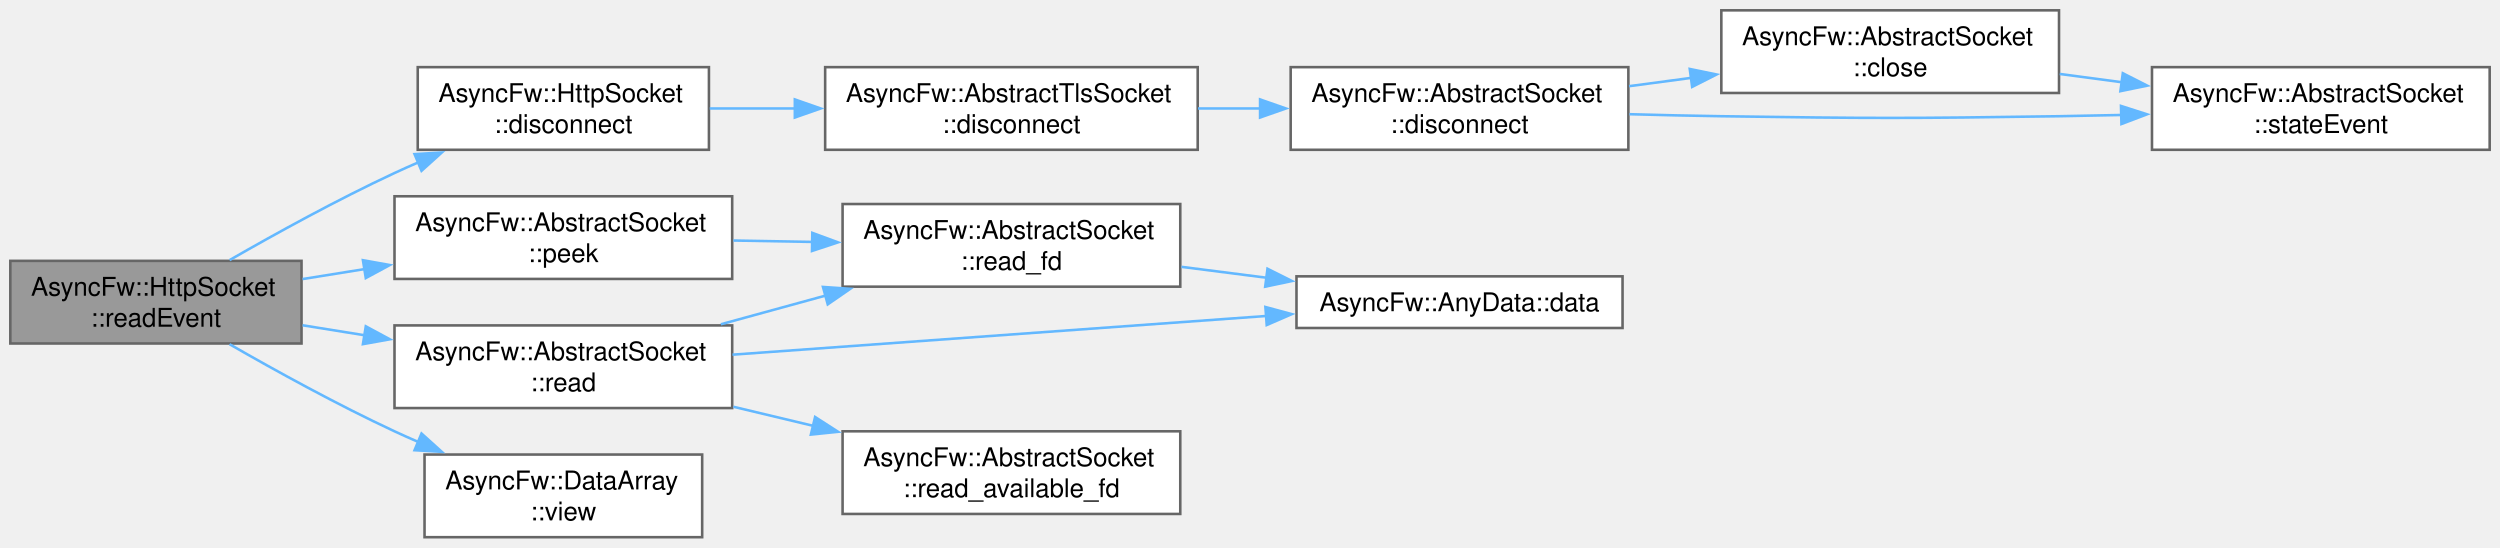
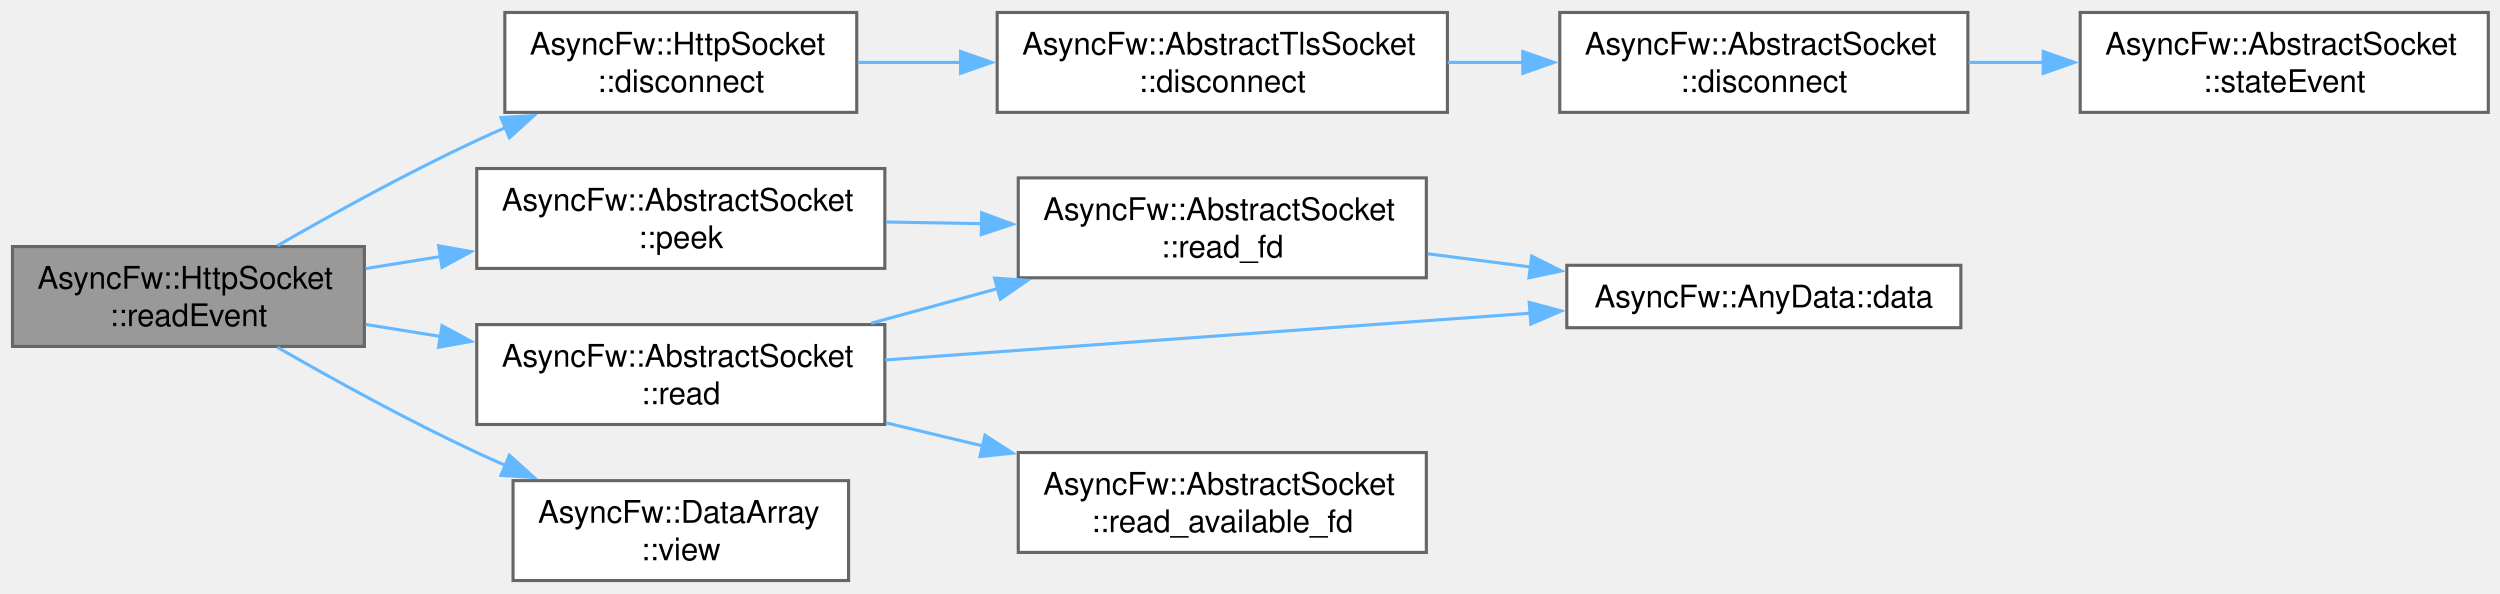
- <svg xmlns="http://www.w3.org/2000/svg" xmlns:xlink="http://www.w3.org/1999/xlink" width="968pt" height="212pt" viewBox="0.00 0.00 968.00 212.00">
-   <g id="graph0" class="graph" transform="scale(1 1) rotate(0) translate(4 208)">
+ <svg xmlns="http://www.w3.org/2000/svg" xmlns:xlink="http://www.w3.org/1999/xlink" width="801pt" height="190pt" viewBox="0.00 0.00 801.00 190.00">
+   <g id="graph0" class="graph" transform="scale(1 1) rotate(0) translate(4 186)">
    <g id="Node000001" class="node">
      <g id="a_Node000001">
        <a xlink:title="Called when there is data to read.">
          <polygon fill="#999999" stroke="#666666" points="112.75,-107 0,-107 0,-75 112.75,-75 112.75,-107" />
          <text xml:space="preserve" text-anchor="start" x="8" y="-93.5" font-family="Helvetica,sans-Serif" font-size="10.00">AsyncFw::HttpSocket</text>
          <text xml:space="preserve" text-anchor="middle" x="56.38" y="-81.5" font-family="Helvetica,sans-Serif" font-size="10.00">::readEvent</text>
        </a>
      </g>
    </g>
    <g id="Node000002" class="node">
      <g id="a_Node000002">
        <a xlink:href="classAsyncFw_1_1HttpSocket.html#a33dadd18584b3b2b76a02dffa0a831fb" target="_top" xlink:title="Shuts down the active TLS session gracefully via SSL_shutdown() before terminating the network pipe.">
          <polygon fill="white" stroke="#666666" points="270.5,-182 157.75,-182 157.75,-150 270.5,-150 270.5,-182" />
          <text xml:space="preserve" text-anchor="start" x="165.75" y="-168.5" font-family="Helvetica,sans-Serif" font-size="10.00">AsyncFw::HttpSocket</text>
          <text xml:space="preserve" text-anchor="middle" x="214.12" y="-156.5" font-family="Helvetica,sans-Serif" font-size="10.00">::disconnect</text>
        </a>
      </g>
    </g>
    <g id="edge1_Node000001_Node000002" class="edge">
      <g id="a_edge1_Node000001_Node000002">
        <a xlink:title=" ">
          <path fill="none" stroke="#63b8ff" d="M84.88,-107.28C102.77,-117.56 126.78,-130.78 148.75,-141 151.8,-142.42 154.96,-143.83 158.17,-145.22" />
          <polygon fill="#63b8ff" stroke="#63b8ff" points="156.51,-148.32 167.08,-148.95 159.21,-141.86 156.51,-148.32" />
        </a>
      </g>
    </g>
-     <g id="Node000007" class="node">
-       <g id="a_Node000007">
+     <g id="Node000006" class="node">
+       <g id="a_Node000006">
        <a xlink:href="classAsyncFw_1_1AbstractSocket.html#a3f4a74f0ab83d096bd37118bb28d8654" target="_top" xlink:title="Non-destructively inspects the internal unread data buffer without consuming it.">
          <polygon fill="white" stroke="#666666" points="279.5,-132 148.75,-132 148.75,-100 279.5,-100 279.5,-132" />
          <text xml:space="preserve" text-anchor="start" x="156.75" y="-118.5" font-family="Helvetica,sans-Serif" font-size="10.00">AsyncFw::AbstractSocket</text>
          <text xml:space="preserve" text-anchor="middle" x="214.12" y="-106.5" font-family="Helvetica,sans-Serif" font-size="10.00">::peek</text>
        </a>
      </g>
    </g>
-     <g id="edge7_Node000001_Node000007" class="edge">
-       <g id="a_edge7_Node000001_Node000007">
+     <g id="edge5_Node000001_Node000006" class="edge">
+       <g id="a_edge5_Node000001_Node000006">
        <a xlink:title=" ">
          <path fill="none" stroke="#63b8ff" d="M113.16,-99.95C120.94,-101.2 129.03,-102.5 137.09,-103.8" />
          <polygon fill="#63b8ff" stroke="#63b8ff" points="136.52,-107.25 146.95,-105.38 137.63,-100.34 136.52,-107.25" />
        </a>
      </g>
    </g>
-     <g id="Node000010" class="node">
-       <g id="a_Node000010">
+     <g id="Node000009" class="node">
+       <g id="a_Node000009">
        <a xlink:href="classAsyncFw_1_1AbstractSocket.html#a374dd4ce66bfcc8a6dcf40b4ba552828" target="_top" xlink:title="Reads incoming data into a raw byte buffer up to a specified maximum size.">
          <polygon fill="white" stroke="#666666" points="279.5,-82 148.75,-82 148.75,-50 279.5,-50 279.5,-82" />
          <text xml:space="preserve" text-anchor="start" x="156.75" y="-68.5" font-family="Helvetica,sans-Serif" font-size="10.00">AsyncFw::AbstractSocket</text>
          <text xml:space="preserve" text-anchor="middle" x="214.12" y="-56.5" font-family="Helvetica,sans-Serif" font-size="10.00">::read</text>
        </a>
      </g>
    </g>
-     <g id="edge10_Node000001_Node000010" class="edge">
-       <g id="a_edge10_Node000001_Node000010">
+     <g id="edge8_Node000001_Node000009" class="edge">
+       <g id="a_edge8_Node000001_Node000009">
        <a xlink:title=" ">
          <path fill="none" stroke="#63b8ff" d="M113.16,-82.05C120.94,-80.8 129.03,-79.5 137.09,-78.2" />
          <polygon fill="#63b8ff" stroke="#63b8ff" points="137.63,-81.66 146.95,-76.62 136.52,-74.75 137.63,-81.66" />
        </a>
      </g>
    </g>
-     <g id="Node000012" class="node">
-       <g id="a_Node000012">
+     <g id="Node000011" class="node">
+       <g id="a_Node000011">
        <a xlink:href="classAsyncFw_1_1DataArray.html#a5406261e5730adfa64e4d0bbd0083e31" target="_top" xlink:title="Creates a lightweight, non-allocating view slicing a sub-region of this byte array.">
          <polygon fill="white" stroke="#666666" points="267.88,-32 160.38,-32 160.38,0 267.88,0 267.88,-32" />
          <text xml:space="preserve" text-anchor="start" x="168.38" y="-18.5" font-family="Helvetica,sans-Serif" font-size="10.00">AsyncFw::DataArray</text>
          <text xml:space="preserve" text-anchor="middle" x="214.12" y="-6.5" font-family="Helvetica,sans-Serif" font-size="10.00">::view</text>
        </a>
      </g>
    </g>
-     <g id="edge14_Node000001_Node000012" class="edge">
-       <g id="a_edge14_Node000001_Node000012">
+     <g id="edge12_Node000001_Node000011" class="edge">
+       <g id="a_edge12_Node000001_Node000011">
        <a xlink:title=" ">
          <path fill="none" stroke="#63b8ff" d="M84.88,-74.72C102.77,-64.44 126.78,-51.22 148.75,-41 151.8,-39.58 154.96,-38.17 158.17,-36.78" />
          <polygon fill="#63b8ff" stroke="#63b8ff" points="159.21,-40.14 167.08,-33.05 156.51,-33.68 159.21,-40.14" />
        </a>
      </g>
    </g>
    <g id="Node000003" class="node">
      <g id="a_Node000003">
        <a xlink:href="classAsyncFw_1_1AbstractTlsSocket.html#af52f94f709ab74eace61da79cbd8af7d" target="_top" xlink:title="Shuts down the active TLS session gracefully via SSL_shutdown() before terminating the network pipe.">
          <polygon fill="white" stroke="#666666" points="459.75,-182 315.5,-182 315.5,-150 459.75,-150 459.75,-182" />
          <text xml:space="preserve" text-anchor="start" x="323.5" y="-168.5" font-family="Helvetica,sans-Serif" font-size="10.00">AsyncFw::AbstractTlsSocket</text>
          <text xml:space="preserve" text-anchor="middle" x="387.62" y="-156.5" font-family="Helvetica,sans-Serif" font-size="10.00">::disconnect</text>
        </a>
      </g>
    </g>
    <g id="edge2_Node000002_Node000003" class="edge">
      <g id="a_edge2_Node000002_Node000003">
        <a xlink:title=" ">
          <path fill="none" stroke="#63b8ff" d="M270.81,-166C281.44,-166 292.79,-166 304.06,-166" />
          <polygon fill="#63b8ff" stroke="#63b8ff" points="303.76,-169.5 313.76,-166 303.76,-162.5 303.76,-169.5" />
        </a>
      </g>
    </g>
    <g id="Node000004" class="node">
      <g id="a_Node000004">
        <a xlink:href="classAsyncFw_1_1AbstractSocket.html#a96c331ff22db7a34923c34f575075e6a" target="_top" xlink:title="Disconnects the socket from the remote host gracefully.">
          <polygon fill="white" stroke="#666666" points="626.5,-182 495.75,-182 495.75,-150 626.5,-150 626.5,-182" />
          <text xml:space="preserve" text-anchor="start" x="503.75" y="-168.5" font-family="Helvetica,sans-Serif" font-size="10.00">AsyncFw::AbstractSocket</text>
          <text xml:space="preserve" text-anchor="middle" x="561.12" y="-156.5" font-family="Helvetica,sans-Serif" font-size="10.00">::disconnect</text>
        </a>
      </g>
    </g>
    <g id="edge3_Node000003_Node000004" class="edge">
      <g id="a_edge3_Node000003_Node000004">
        <a xlink:title=" ">
          <path fill="none" stroke="#63b8ff" d="M459.87,-166C467.87,-166 476.05,-166 484.12,-166" />
          <polygon fill="#63b8ff" stroke="#63b8ff" points="483.9,-169.5 493.9,-166 483.9,-162.5 483.9,-169.5" />
        </a>
      </g>
    </g>
    <g id="Node000005" class="node">
      <g id="a_Node000005">
-         <a xlink:href="classAsyncFw_1_1AbstractSocket.html#a77c0a9ea7c5061c406673bbe8b18d60d" target="_top" xlink:title="Closes the network connection and unsubscribes from thread polling events.">
-           <polygon fill="white" stroke="#666666" points="793.25,-204 662.5,-204 662.5,-172 793.25,-172 793.25,-204" />
-           <text xml:space="preserve" text-anchor="start" x="670.5" y="-190.5" font-family="Helvetica,sans-Serif" font-size="10.00">AsyncFw::AbstractSocket</text>
-           <text xml:space="preserve" text-anchor="middle" x="727.88" y="-178.5" font-family="Helvetica,sans-Serif" font-size="10.00">::close</text>
+         <a xlink:href="classAsyncFw_1_1AbstractSocket.html#a5db12267a6d2241e81f570463f2d7ef5" target="_top" xlink:title="Called when the connection state changes.">
+           <polygon fill="white" stroke="#666666" points="793.25,-182 662.5,-182 662.5,-150 793.25,-150 793.25,-182" />
+           <text xml:space="preserve" text-anchor="start" x="670.5" y="-168.5" font-family="Helvetica,sans-Serif" font-size="10.00">AsyncFw::AbstractSocket</text>
+           <text xml:space="preserve" text-anchor="middle" x="727.88" y="-156.5" font-family="Helvetica,sans-Serif" font-size="10.00">::stateEvent</text>
        </a>
      </g>
    </g>
    <g id="edge4_Node000004_Node000005" class="edge">
      <g id="a_edge4_Node000004_Node000005">
        <a xlink:title=" ">
-           <path fill="none" stroke="#63b8ff" d="M626.77,-174.63C634.67,-175.69 642.8,-176.77 650.85,-177.85" />
-           <polygon fill="#63b8ff" stroke="#63b8ff" points="650.27,-181.3 660.65,-179.16 651.2,-174.36 650.27,-181.3" />
+           <path fill="none" stroke="#63b8ff" d="M626.77,-166C634.67,-166 642.8,-166 650.85,-166" />
+           <polygon fill="#63b8ff" stroke="#63b8ff" points="650.64,-169.5 660.64,-166 650.64,-162.5 650.64,-169.5" />
        </a>
      </g>
    </g>
-     <g id="Node000006" class="node">
-       <g id="a_Node000006">
-         <a xlink:href="classAsyncFw_1_1AbstractSocket.html#a5db12267a6d2241e81f570463f2d7ef5" target="_top" xlink:title="Called when the connection state changes.">
-           <polygon fill="white" stroke="#666666" points="960,-182 829.25,-182 829.25,-150 960,-150 960,-182" />
-           <text xml:space="preserve" text-anchor="start" x="837.25" y="-168.5" font-family="Helvetica,sans-Serif" font-size="10.00">AsyncFw::AbstractSocket</text>
-           <text xml:space="preserve" text-anchor="middle" x="894.62" y="-156.5" font-family="Helvetica,sans-Serif" font-size="10.00">::stateEvent</text>
-         </a>
-       </g>
-     </g>
-     <g id="edge6_Node000004_Node000006" class="edge">
-       <g id="a_edge6_Node000004_Node000006">
-         <a xlink:title=" ">
-           <path fill="none" stroke="#63b8ff" d="M626.91,-163.78C638.75,-163.45 650.99,-163.17 662.5,-163 720.6,-162.13 735.15,-162.13 793.25,-163 801.07,-163.12 809.23,-163.28 817.37,-163.48" />
-           <polygon fill="#63b8ff" stroke="#63b8ff" points="817.24,-166.98 827.32,-163.74 817.42,-159.98 817.24,-166.98" />
-         </a>
-       </g>
-     </g>
-     <g id="edge5_Node000005_Node000006" class="edge">
-       <g id="a_edge5_Node000005_Node000006">
-         <a xlink:title=" ">
-           <path fill="none" stroke="#63b8ff" d="M793.52,-179.37C801.42,-178.31 809.55,-177.23 817.6,-176.15" />
-           <polygon fill="#63b8ff" stroke="#63b8ff" points="817.95,-179.64 827.4,-174.84 817.02,-172.7 817.95,-179.64" />
-         </a>
-       </g>
-     </g>
-     <g id="Node000008" class="node">
-       <g id="a_Node000008">
+     <g id="Node000007" class="node">
+       <g id="a_Node000007">
        <a xlink:href="classAsyncFw_1_1AbstractSocket.html#acb6850773f2a617d9beb1bac6f0bf2f0" target="_top" xlink:title="Low-level native operating system read operation proxying requests directly down to the fd handle.">
          <polygon fill="white" stroke="#666666" points="453,-129 322.25,-129 322.25,-97 453,-97 453,-129" />
          <text xml:space="preserve" text-anchor="start" x="330.25" y="-115.5" font-family="Helvetica,sans-Serif" font-size="10.00">AsyncFw::AbstractSocket</text>
          <text xml:space="preserve" text-anchor="middle" x="387.62" y="-103.5" font-family="Helvetica,sans-Serif" font-size="10.00">::read_fd</text>
        </a>
      </g>
    </g>
-     <g id="edge8_Node000007_Node000008" class="edge">
-       <g id="a_edge8_Node000007_Node000008">
+     <g id="edge6_Node000006_Node000007" class="edge">
+       <g id="a_edge6_Node000006_Node000007">
        <a xlink:title=" ">
          <path fill="none" stroke="#63b8ff" d="M279.96,-114.87C289.95,-114.69 300.35,-114.51 310.56,-114.33" />
          <polygon fill="#63b8ff" stroke="#63b8ff" points="310.53,-117.83 320.47,-114.16 310.41,-110.83 310.53,-117.83" />
        </a>
      </g>
    </g>
-     <g id="Node000009" class="node">
-       <g id="a_Node000009">
+     <g id="Node000008" class="node">
+       <g id="a_Node000008">
        <a xlink:href="structAsyncFw_1_1AnyData.html#aa6d2c3488a44e34e25a0971b01a27b3c" target="_top" xlink:title="Type-safely extracts and returns the stored data value.">
          <polygon fill="white" stroke="#666666" points="624.25,-101 498,-101 498,-81 624.25,-81 624.25,-101" />
          <text xml:space="preserve" text-anchor="middle" x="561.12" y="-87.5" font-family="Helvetica,sans-Serif" font-size="10.00">AsyncFw::AnyData::data</text>
        </a>
      </g>
    </g>
-     <g id="edge9_Node000008_Node000009" class="edge">
-       <g id="a_edge9_Node000008_Node000009">
+     <g id="edge7_Node000007_Node000008" class="edge">
+       <g id="a_edge7_Node000007_Node000008">
        <a xlink:title=" ">
          <path fill="none" stroke="#63b8ff" d="M453.46,-104.68C464.23,-103.3 475.47,-101.86 486.44,-100.45" />
          <polygon fill="#63b8ff" stroke="#63b8ff" points="486.77,-103.94 496.25,-99.19 485.88,-97 486.77,-103.94" />
        </a>
      </g>
    </g>
-     <g id="edge13_Node000010_Node000008" class="edge">
-       <g id="a_edge13_Node000010_Node000008">
+     <g id="edge11_Node000009_Node000007" class="edge">
+       <g id="a_edge11_Node000009_Node000007">
        <a xlink:title=" ">
          <path fill="none" stroke="#63b8ff" d="M275.11,-82.44C288.29,-86.05 302.37,-89.91 315.94,-93.63" />
          <polygon fill="#63b8ff" stroke="#63b8ff" points="314.65,-96.9 325.22,-96.17 316.5,-90.15 314.65,-96.9" />
        </a>
      </g>
    </g>
-     <g id="edge11_Node000010_Node000009" class="edge">
-       <g id="a_edge11_Node000010_Node000009">
+     <g id="edge9_Node000009_Node000008" class="edge">
+       <g id="a_edge9_Node000009_Node000008">
        <a xlink:title=" ">
          <path fill="none" stroke="#63b8ff" d="M279.61,-70.67C338.37,-74.93 425.09,-81.21 486.53,-85.67" />
          <polygon fill="#63b8ff" stroke="#63b8ff" points="485.96,-89.13 496.19,-86.37 486.47,-82.15 485.96,-89.13" />
        </a>
      </g>
    </g>
-     <g id="Node000011" class="node">
-       <g id="a_Node000011">
+     <g id="Node000010" class="node">
+       <g id="a_Node000010">
        <a xlink:href="classAsyncFw_1_1AbstractSocket.html#a64ec81f99806967d9244337b88ae03ba" target="_top" xlink:title="Low-level system call that checks whether a file descriptor contains data.">
          <polygon fill="white" stroke="#666666" points="453,-41 322.25,-41 322.25,-9 453,-9 453,-41" />
          <text xml:space="preserve" text-anchor="start" x="330.25" y="-27.5" font-family="Helvetica,sans-Serif" font-size="10.00">AsyncFw::AbstractSocket</text>
          <text xml:space="preserve" text-anchor="middle" x="387.62" y="-15.5" font-family="Helvetica,sans-Serif" font-size="10.00">::read_available_fd</text>
        </a>
      </g>
    </g>
-     <g id="edge12_Node000010_Node000011" class="edge">
-       <g id="a_edge12_Node000010_Node000011">
+     <g id="edge10_Node000009_Node000010" class="edge">
+       <g id="a_edge10_Node000009_Node000010">
        <a xlink:title=" ">
          <path fill="none" stroke="#63b8ff" d="M279.96,-50.5C290.06,-48.08 300.58,-45.57 310.89,-43.11" />
          <polygon fill="#63b8ff" stroke="#63b8ff" points="311.6,-46.54 320.51,-40.81 309.97,-39.73 311.6,-46.54" />
        </a>
      </g>
    </g>
  </g>
</svg>
